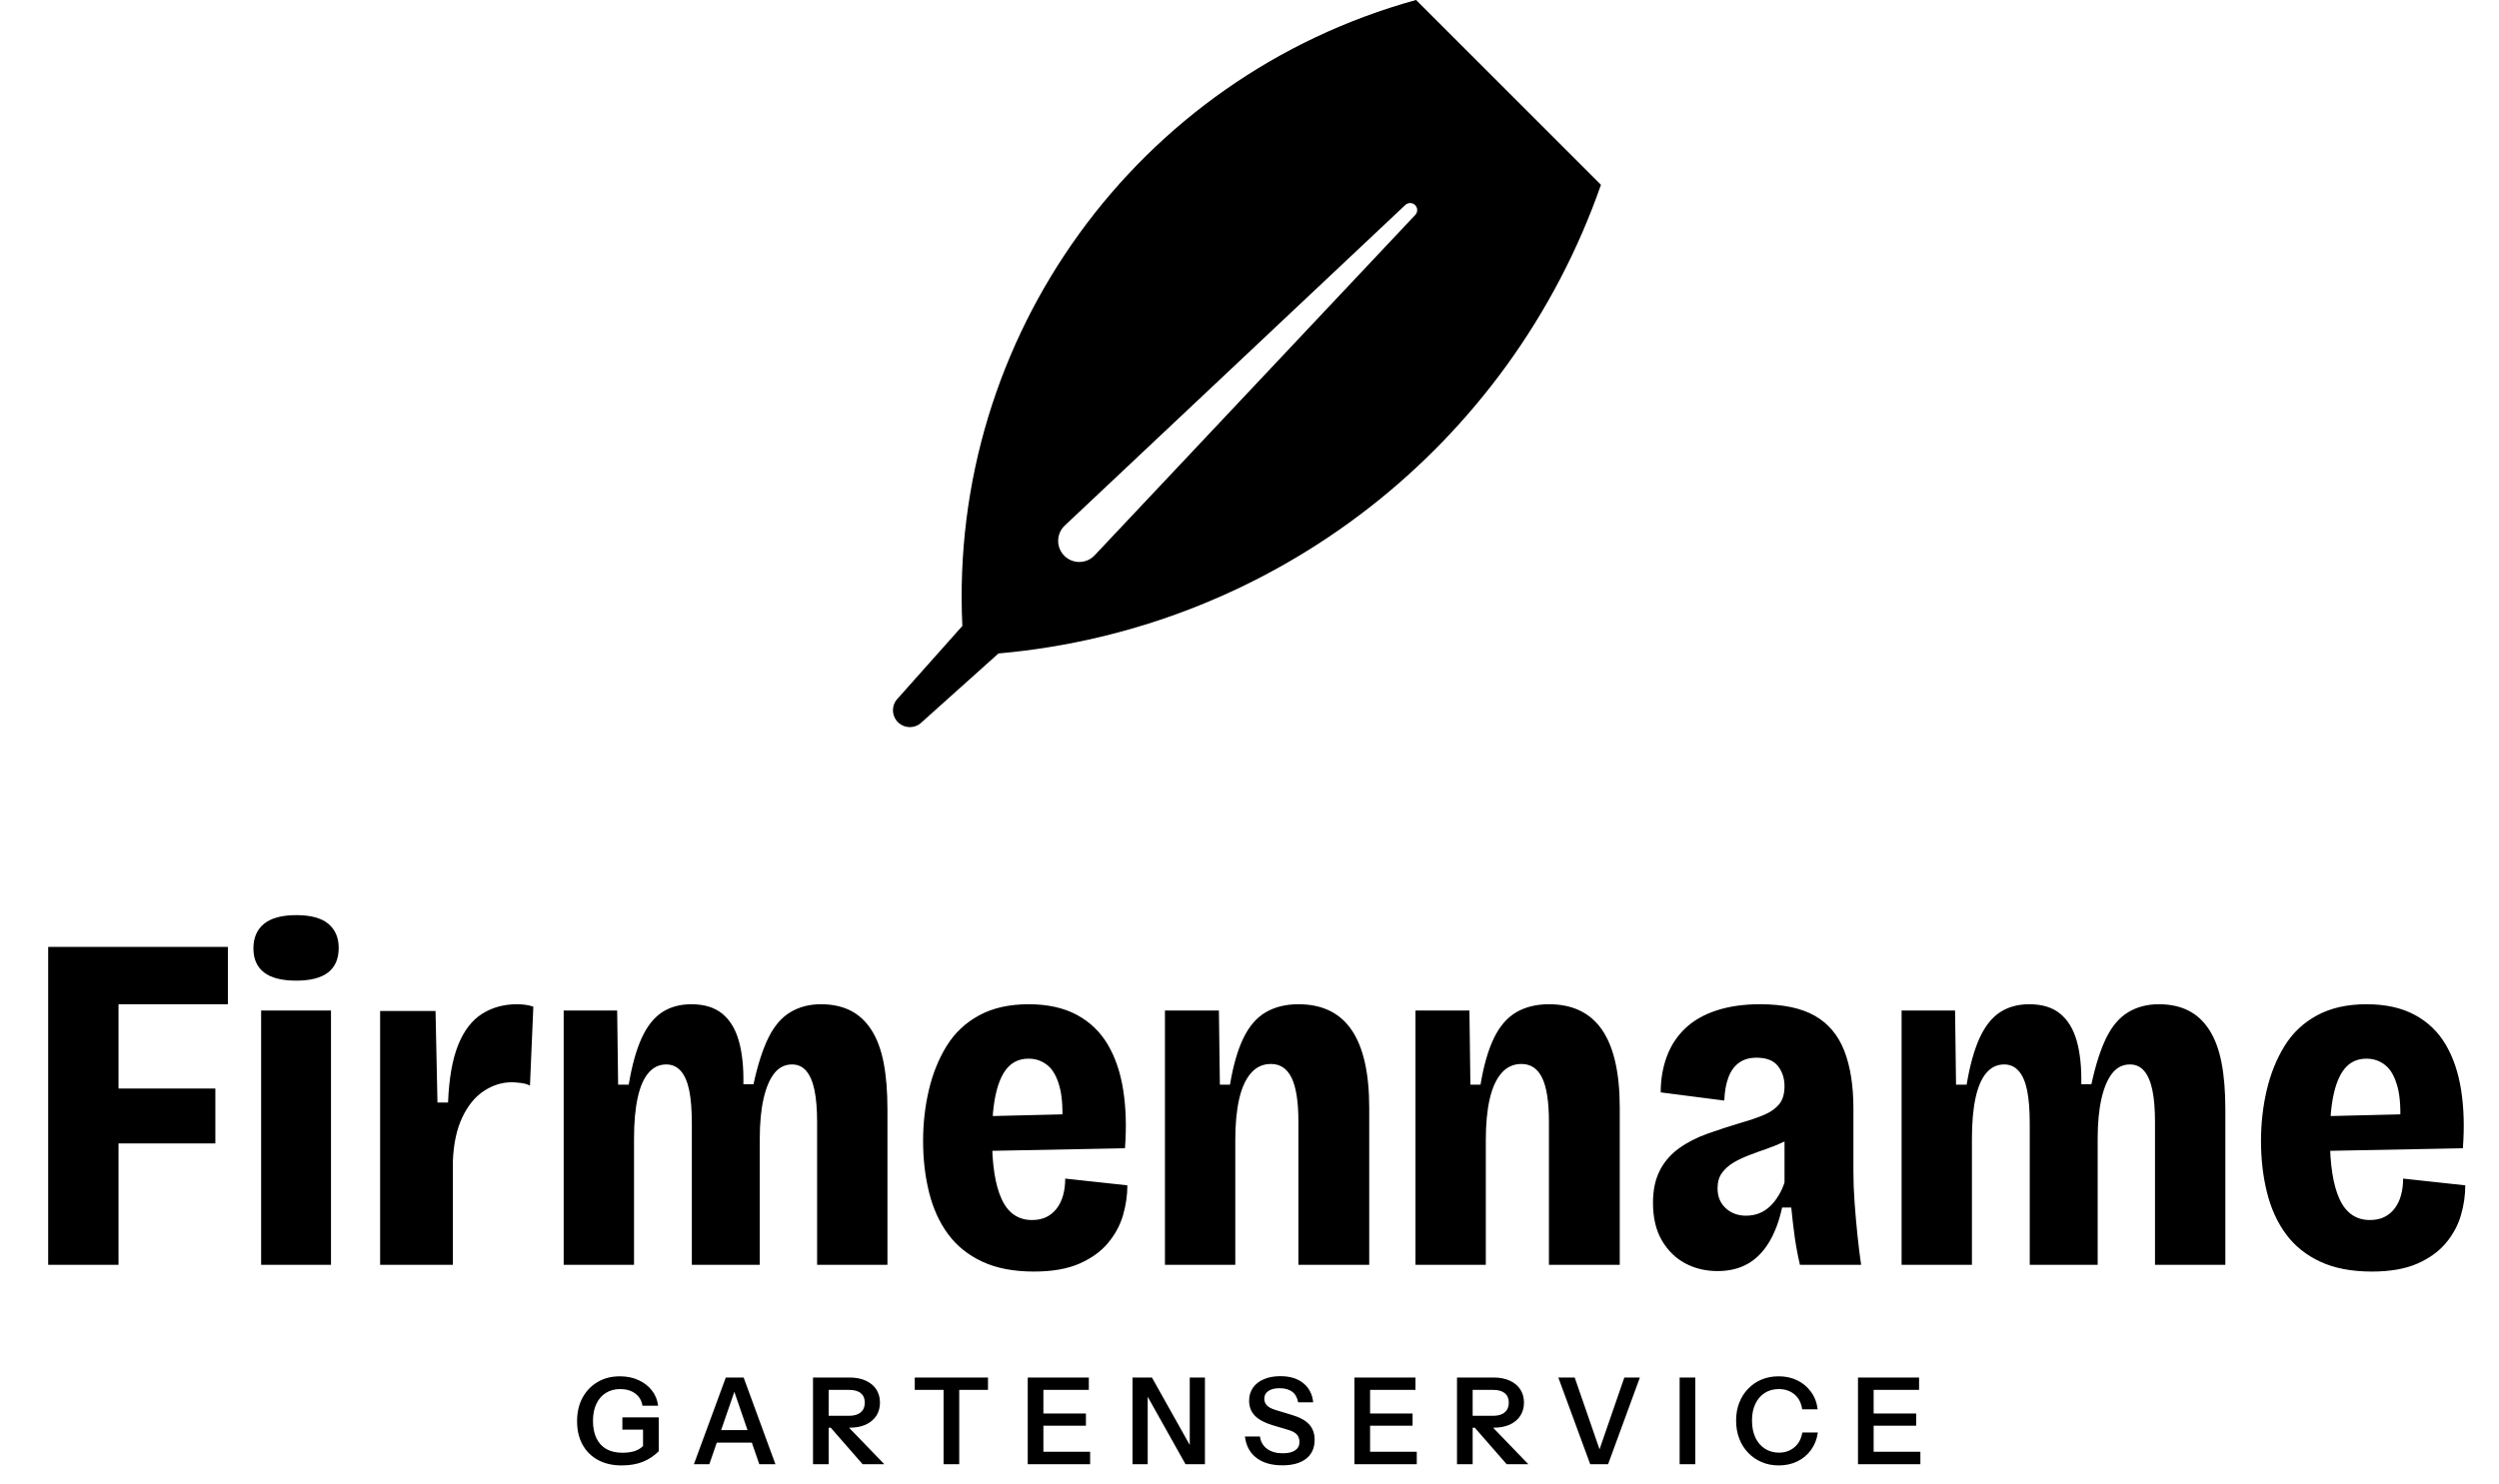
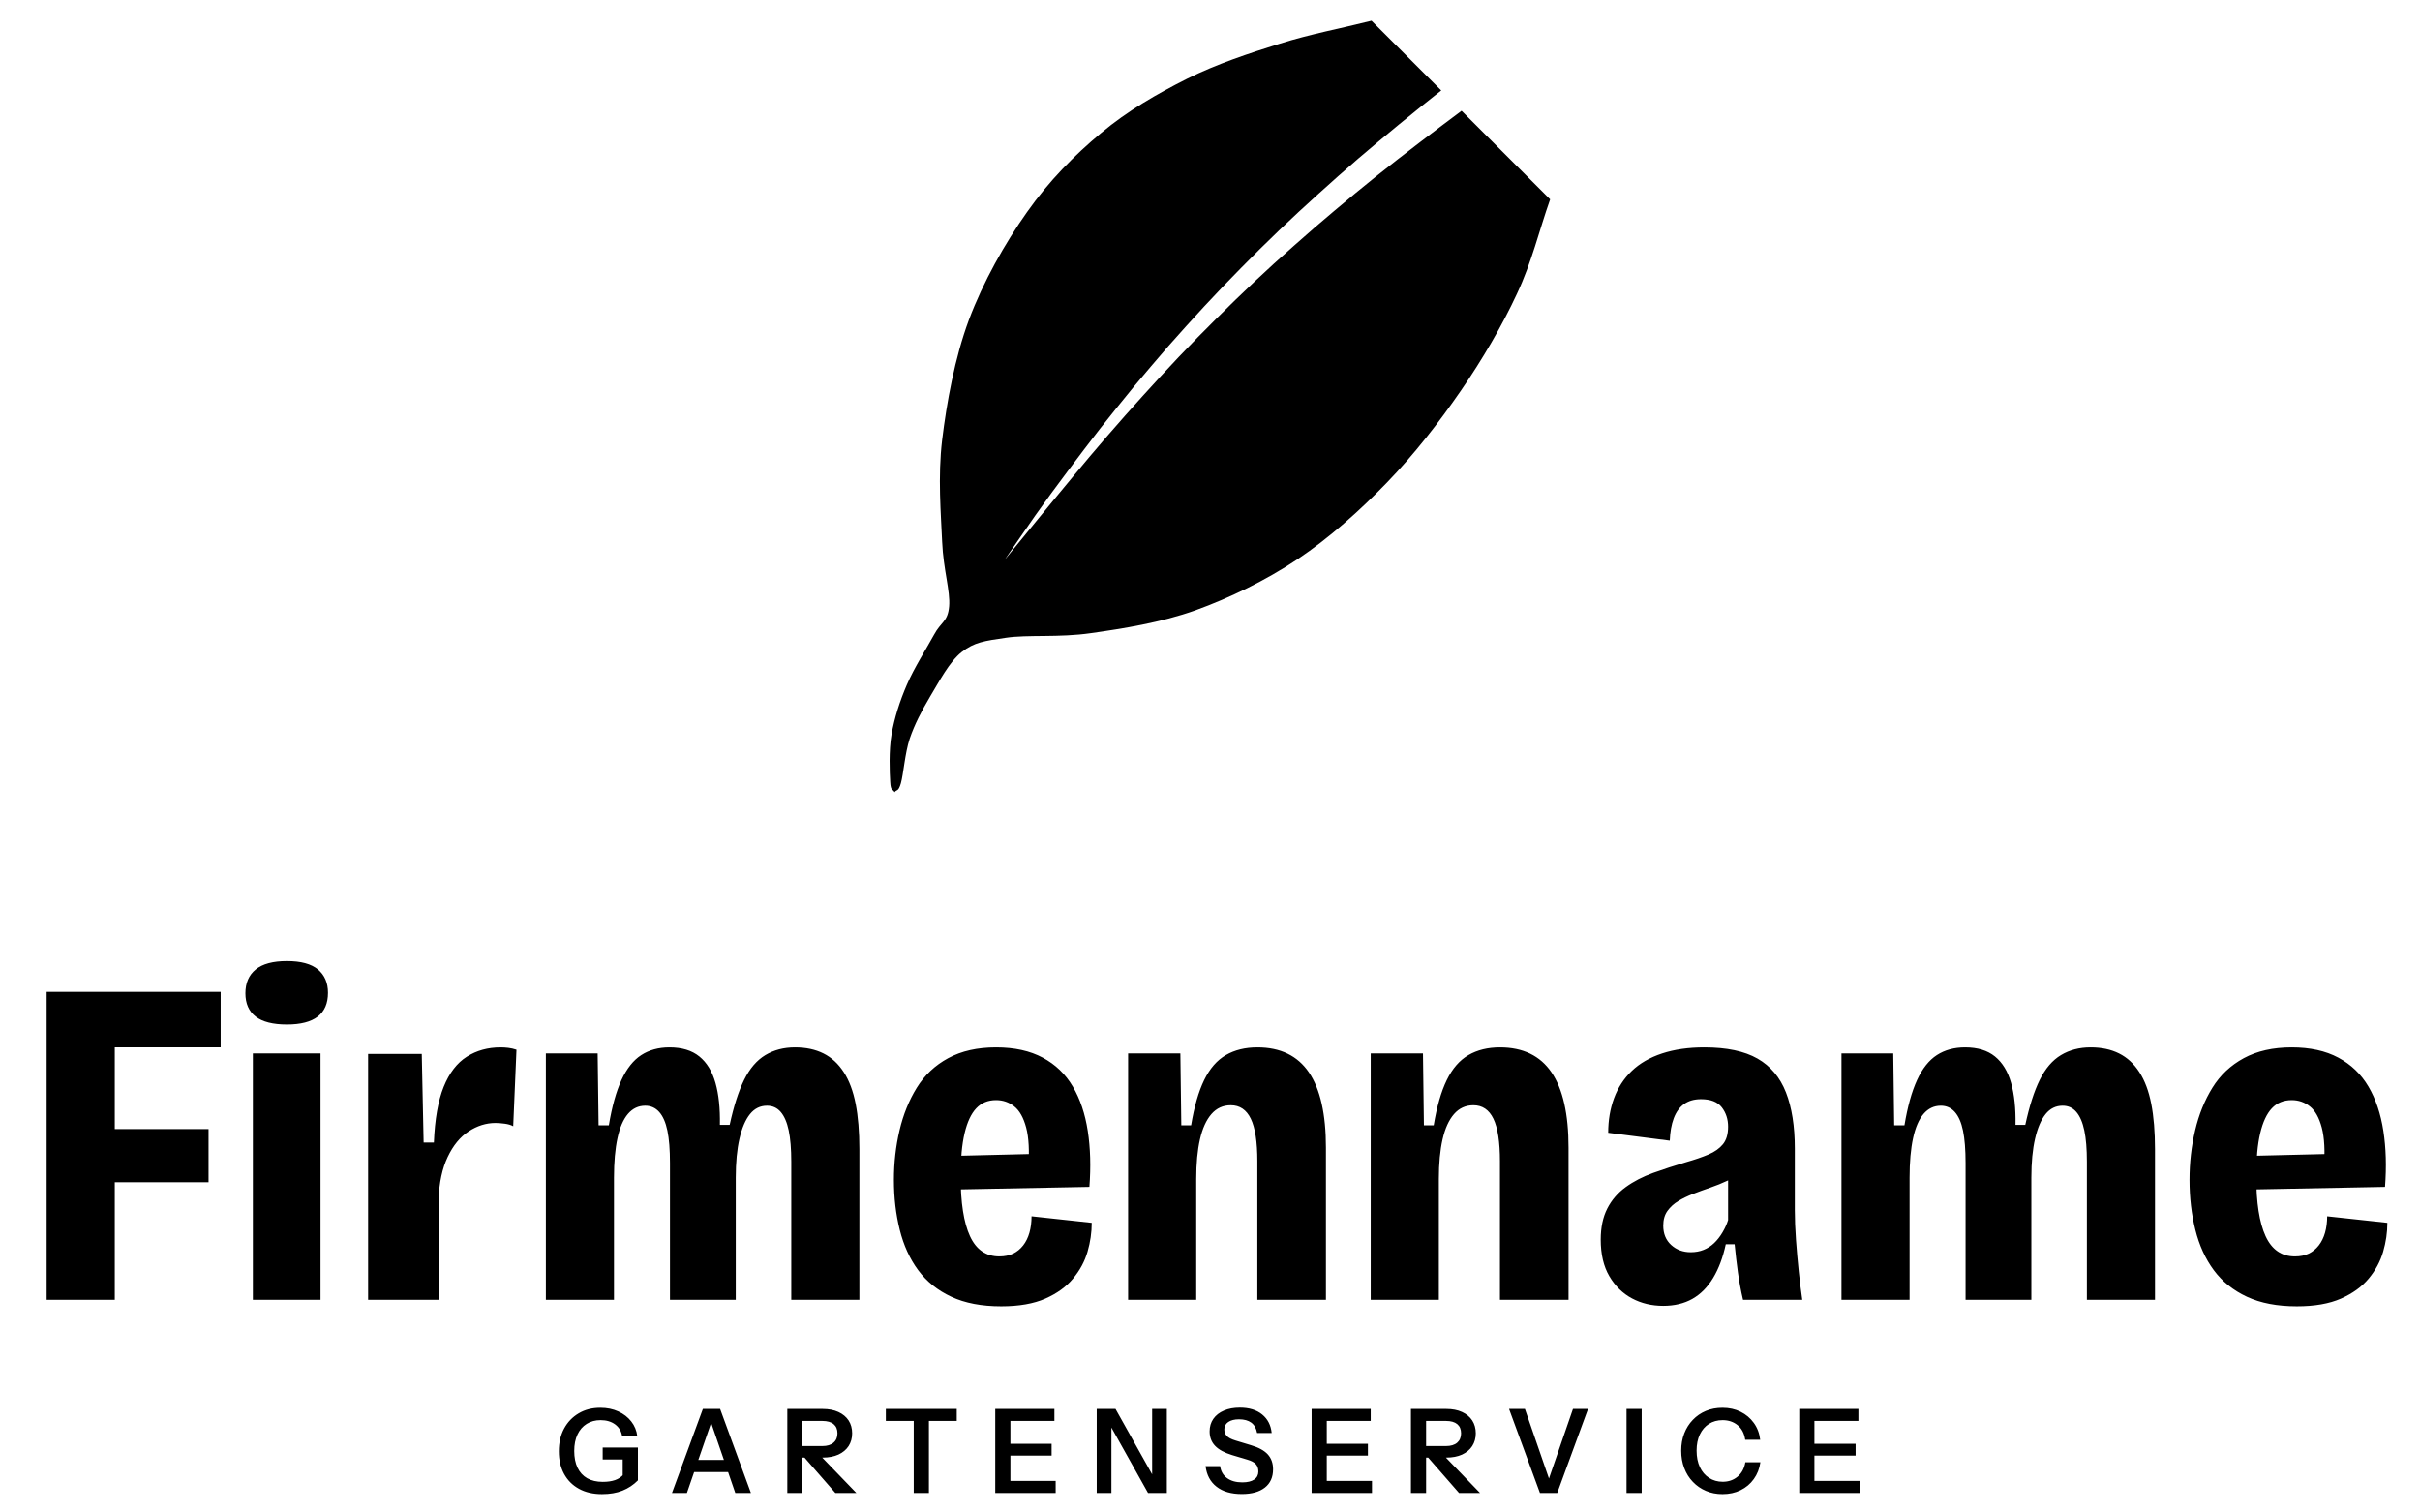
- <svg xmlns="http://www.w3.org/2000/svg" viewBox="0 0 518.7 308" width="518.7" height="308" role="img" aria-label="Firmenname Gartenservice">
-   <path fill="#000" fill-rule="evenodd" transform="translate(165.15 -18.64) scale(2.92)" d="M8.959 57.738L14.416 52.846A50 50 0 0 0 57.243 19.523L44.102 6.382A44 44 0 0 0 11.849 50.889L7.262 56.041A1.2 1.2 0 0 0 8.959 57.738ZM21.221 45.901L44.034 21.674A0.5 0.5 0 0 0 43.326 20.966L19.099 43.779A1.5 1.5 0 0 0 21.221 45.901Z" />
-   <path fill="#000" transform="translate(4 262.6)" d="M6 0V-66H20.6V0ZM12.6 -25.2V-36.6H40.7V-25.2ZM12.6 -54.1V-66H43.3V-54.1ZM50.2 0V-52.8H64.7V0ZM57.5 -59Q53 -59 50.8 -60.7Q48.6 -62.4 48.6 -65.7Q48.6 -69 50.8 -70.8Q53 -72.6 57.5 -72.6Q62 -72.6 64.15 -70.8Q66.3 -69 66.3 -65.8Q66.3 -62.4 64.1 -60.7Q61.9 -59 57.5 -59ZM74.9 0V-28.2V-52.7H86.4L86.8 -33.7H89Q89.3 -41.2 91.1 -45.65Q92.9 -50.1 96.05 -52.1Q99.2 -54.1 103.3 -54.1Q104.1 -54.1 104.95 -54Q105.8 -53.9 106.7 -53.6L106 -37.2Q105.3 -37.6 104.15 -37.75Q103 -37.9 102.2 -37.9Q99.2 -37.9 96.45 -36.1Q93.7 -34.3 91.95 -30.6Q90.2 -26.9 90 -21.5V0ZM113 0V-34V-52.8H124.1L124.3 -37.4H126.5Q127.5 -43.4 129.2 -47.1Q130.9 -50.8 133.45 -52.45Q136 -54.1 139.5 -54.1Q143.5 -54.1 145.9 -52.15Q148.3 -50.2 149.35 -46.5Q150.4 -42.8 150.3 -37.5H152.4Q153.7 -43.5 155.5 -47.15Q157.3 -50.8 160.05 -52.45Q162.8 -54.1 166.4 -54.1Q169.9 -54.1 172.5 -52.8Q175.1 -51.5 176.85 -48.8Q178.6 -46.1 179.4 -42Q180.2 -37.9 180.2 -32.3V0H165.6V-29.6Q165.6 -33.7 165.05 -36.3Q164.5 -38.9 163.35 -40.25Q162.2 -41.6 160.4 -41.6Q158.2 -41.6 156.75 -39.8Q155.3 -38 154.5 -34.55Q153.7 -31.1 153.7 -26.2V0H139.6V-29.3Q139.6 -33.6 139.05 -36.25Q138.5 -38.9 137.3 -40.25Q136.1 -41.6 134.3 -41.6Q132.1 -41.6 130.6 -39.85Q129.1 -38.1 128.35 -34.65Q127.6 -31.2 127.6 -26.2V0ZM210.6 1.4Q204.3 1.4 199.9 -0.65Q195.5 -2.7 192.8 -6.35Q190.1 -10 188.85 -15Q187.6 -20 187.6 -25.7Q187.6 -31.2 188.8 -36.3Q190 -41.4 192.5 -45.45Q195 -49.5 199.25 -51.8Q203.5 -54.1 209.5 -54.1Q215.4 -54.1 219.5 -51.9Q223.6 -49.7 225.95 -45.7Q228.3 -41.7 229.15 -36.2Q230 -30.7 229.5 -24.2L198.5 -23.6V-30.8L219.1 -31.3L216.4 -28.2Q216.8 -33.7 215.95 -36.9Q215.1 -40.1 213.4 -41.45Q211.7 -42.8 209.5 -42.8Q206.9 -42.8 205.25 -41.05Q203.6 -39.3 202.75 -35.7Q201.9 -32.1 201.9 -26.5Q201.9 -18 203.9 -13.65Q205.9 -9.3 210.2 -9.3Q211.9 -9.3 213.15 -9.9Q214.4 -10.5 215.3 -11.65Q216.2 -12.8 216.65 -14.4Q217.1 -16 217.1 -17.9L230 -16.5Q230 -13.4 229.1 -10.3Q228.2 -7.2 226 -4.55Q223.8 -1.9 220.05 -0.25Q216.3 1.4 210.6 1.4ZM237.8 0V-33V-52.8H249L249.2 -37.4H251.3Q252.3 -43.4 254.1 -47.1Q255.9 -50.8 258.75 -52.45Q261.6 -54.1 265.5 -54.1Q272.9 -54.1 276.55 -48.75Q280.2 -43.4 280.2 -32.6V0H265.5V-29.7Q265.5 -35.9 264.1 -38.8Q262.7 -41.7 259.8 -41.7Q257.3 -41.7 255.65 -39.8Q254 -37.9 253.2 -34.4Q252.4 -30.9 252.4 -25.9V0ZM289.8 0V-33V-52.8H301L301.2 -37.4H303.3Q304.3 -43.4 306.1 -47.1Q307.9 -50.8 310.75 -52.45Q313.6 -54.1 317.5 -54.1Q324.9 -54.1 328.55 -48.75Q332.2 -43.4 332.2 -32.6V0H317.5V-29.7Q317.5 -35.9 316.1 -38.8Q314.7 -41.7 311.8 -41.7Q309.3 -41.7 307.65 -39.8Q306 -37.9 305.2 -34.4Q304.4 -30.9 304.4 -25.9V0ZM352.5 1.3Q348.8 1.3 345.8 -0.3Q342.8 -1.9 340.95 -5.05Q339.1 -8.2 339.1 -12.9Q339.1 -16.8 340.5 -19.55Q341.9 -22.3 344.45 -24.15Q347 -26 350.35 -27.2Q353.7 -28.4 357.4 -29.5Q360.2 -30.3 362.2 -31.15Q364.2 -32 365.3 -33.35Q366.4 -34.7 366.4 -37.1Q366.4 -39.5 365.05 -41.25Q363.7 -43 360.6 -43Q358.4 -43 356.95 -41.95Q355.5 -40.9 354.75 -38.9Q354 -36.9 353.9 -34.1L340.7 -35.8Q340.7 -39.8 341.95 -43.2Q343.2 -46.6 345.75 -49.05Q348.3 -51.5 352.25 -52.8Q356.2 -54.1 361.3 -54.1Q368.5 -54.1 372.7 -51.7Q376.9 -49.3 378.8 -44.45Q380.7 -39.6 380.7 -32.4V-19.2Q380.7 -16.3 380.95 -12.85Q381.2 -9.4 381.55 -6.05Q381.9 -2.7 382.3 0H369.6Q368.9 -3 368.5 -5.9Q368.1 -8.8 367.8 -11.9H365.9Q365 -7.7 363.2 -4.7Q361.4 -1.7 358.75 -0.2Q356.1 1.3 352.5 1.3ZM358.4 -10.2Q359.9 -10.2 361.15 -10.7Q362.4 -11.2 363.4 -12.15Q364.4 -13.1 365.2 -14.45Q366 -15.8 366.4 -17.1V-28.3L369.5 -27.6Q368.1 -26.4 366.3 -25.55Q364.5 -24.7 362.6 -24.05Q360.7 -23.4 358.9 -22.7Q357.1 -22 355.7 -21.15Q354.3 -20.3 353.4 -19.05Q352.5 -17.8 352.5 -15.9Q352.5 -13.3 354.2 -11.75Q355.9 -10.2 358.4 -10.2ZM390.7 0V-34V-52.8H401.8L402 -37.4H404.2Q405.2 -43.4 406.9 -47.1Q408.6 -50.8 411.15 -52.45Q413.7 -54.1 417.2 -54.1Q421.2 -54.1 423.6 -52.15Q426 -50.2 427.05 -46.5Q428.1 -42.8 428 -37.5H430.1Q431.4 -43.5 433.2 -47.15Q435 -50.8 437.75 -52.45Q440.5 -54.1 444.1 -54.1Q447.6 -54.1 450.2 -52.8Q452.8 -51.5 454.55 -48.8Q456.3 -46.1 457.1 -42Q457.9 -37.9 457.9 -32.3V0H443.3V-29.6Q443.3 -33.7 442.75 -36.3Q442.2 -38.9 441.05 -40.25Q439.9 -41.6 438.1 -41.6Q435.9 -41.6 434.45 -39.8Q433 -38 432.2 -34.55Q431.4 -31.1 431.4 -26.2V0H417.3V-29.3Q417.3 -33.6 416.75 -36.25Q416.2 -38.9 415 -40.25Q413.8 -41.6 412 -41.6Q409.8 -41.6 408.3 -39.85Q406.8 -38.1 406.05 -34.65Q405.3 -31.2 405.3 -26.2V0ZM488.3 1.4Q482 1.4 477.6 -0.65Q473.2 -2.7 470.5 -6.35Q467.8 -10 466.55 -15Q465.3 -20 465.3 -25.7Q465.3 -31.2 466.5 -36.3Q467.7 -41.4 470.2 -45.45Q472.7 -49.5 476.95 -51.8Q481.2 -54.1 487.2 -54.1Q493.1 -54.1 497.2 -51.9Q501.3 -49.7 503.65 -45.7Q506 -41.7 506.85 -36.2Q507.7 -30.7 507.2 -24.2L476.2 -23.6V-30.8L496.8 -31.3L494.1 -28.2Q494.5 -33.7 493.65 -36.9Q492.8 -40.1 491.1 -41.45Q489.4 -42.8 487.2 -42.8Q484.6 -42.8 482.95 -41.05Q481.3 -39.3 480.45 -35.7Q479.6 -32.1 479.6 -26.5Q479.6 -18 481.6 -13.65Q483.6 -9.3 487.9 -9.3Q489.6 -9.3 490.85 -9.9Q492.1 -10.5 493 -11.65Q493.9 -12.8 494.35 -14.4Q494.8 -16 494.8 -17.9L507.7 -16.5Q507.7 -13.4 506.8 -10.3Q505.9 -7.2 503.7 -4.55Q501.5 -1.9 497.75 -0.25Q494 1.4 488.3 1.4Z" />
-   <path fill="#000" transform="translate(118.85 304)" d="M10.18 0.25Q7.33 0.25 5.25 -0.89Q3.18 -2.02 2.05 -4.09Q0.93 -6.15 0.93 -8.93Q0.93 -11.7 2.05 -13.79Q3.18 -15.88 5.18 -17.06Q7.18 -18.25 9.83 -18.25Q11.98 -18.25 13.69 -17.46Q15.4 -16.68 16.46 -15.31Q17.53 -13.95 17.75 -12.15H14.5Q14.25 -13.75 13 -14.68Q11.75 -15.6 9.88 -15.6Q8.18 -15.6 6.9 -14.8Q5.62 -14 4.93 -12.53Q4.23 -11.05 4.23 -9Q4.23 -6.9 4.94 -5.41Q5.65 -3.93 7.01 -3.15Q8.38 -2.38 10.35 -2.38Q11.88 -2.38 12.98 -2.76Q14.08 -3.15 14.75 -3.93L17.88 -2.7Q16.45 -1.25 14.57 -0.5Q12.7 0.25 10.18 0.25ZM14.62 -2.7V-7.95L15.4 -7.18H10.33V-9.73H17.88V-2.7ZM25.18 0 31.8 -18H34.6L28.38 0ZM38.75 0 32.55 -18H35.5L42.1 0ZM28.6 -7.08H38.45V-4.48H28.6ZM49.9 0V-18H57.5Q59.42 -18 60.85 -17.35Q62.27 -16.7 63.04 -15.53Q63.8 -14.35 63.8 -12.78Q63.8 -11.23 63.04 -10.05Q62.27 -8.88 60.85 -8.22Q59.42 -7.58 57.5 -7.58H52.45V-10.05H57.4Q58.97 -10.05 59.81 -10.78Q60.65 -11.5 60.65 -12.78Q60.65 -14.05 59.83 -14.74Q59 -15.43 57.4 -15.43H53.15V0ZM60.2 0 52.17 -9.2H55.82L64.7 0ZM77 0V-15.43H71.02V-18H86.22V-15.43H80.25V0ZM94.47 0V-18H97.72V0ZM96.02 0V-2.58H107.42V0ZM96.02 -8V-10.53H106.55V-8ZM96.02 -15.43V-18H107.15V-15.43ZM116.22 0V-18H120.25L129.02 -2.35L128.1 -2.12V-18H131.25V0H127.22L118.45 -15.65L119.37 -15.88V0ZM147.32 0.23Q143.92 0.23 141.91 -1.34Q139.9 -2.9 139.55 -5.75H142.67Q142.9 -4.1 144.15 -3.19Q145.4 -2.27 147.42 -2.27Q149.1 -2.27 149.99 -2.89Q150.87 -3.5 150.87 -4.6Q150.87 -5.58 150.32 -6.18Q149.77 -6.78 148.47 -7.15L145.22 -8.12Q142.75 -8.88 141.59 -10.1Q140.42 -11.33 140.42 -13.18Q140.42 -14.73 141.22 -15.88Q142.02 -17.03 143.49 -17.65Q144.95 -18.28 146.9 -18.28Q149.9 -18.28 151.69 -16.81Q153.47 -15.35 153.72 -12.85H150.6Q150.32 -14.35 149.35 -15.06Q148.37 -15.78 146.72 -15.78Q145.27 -15.78 144.42 -15.2Q143.57 -14.62 143.57 -13.62Q143.57 -12.8 144.09 -12.23Q144.6 -11.65 146 -11.23L149.3 -10.23Q151.77 -9.5 152.9 -8.25Q154.02 -7 154.02 -5.08Q154.02 -2.53 152.26 -1.15Q150.5 0.23 147.32 0.23ZM162.28 0V-18H165.53V0ZM163.82 0V-2.58H175.22V0ZM163.82 -8V-10.53H174.35V-8ZM163.82 -15.43V-18H174.95V-15.43ZM183.57 0V-18H191.17Q193.1 -18 194.52 -17.35Q195.95 -16.7 196.71 -15.53Q197.47 -14.35 197.47 -12.78Q197.47 -11.23 196.71 -10.05Q195.95 -8.88 194.52 -8.22Q193.1 -7.58 191.17 -7.58H186.12V-10.05H191.07Q192.65 -10.05 193.49 -10.78Q194.32 -11.5 194.32 -12.78Q194.32 -14.05 193.5 -14.74Q192.67 -15.43 191.07 -15.43H186.82V0ZM193.88 0 185.85 -9.2H189.5L198.38 0ZM211.22 0 204.6 -18H208L213.43 -2.3H212.88L218.3 -18H221.53L214.93 0ZM229.78 0V-18H233.03V0ZM250.35 0.25Q248.42 0.25 246.81 -0.44Q245.2 -1.12 244 -2.38Q242.8 -3.62 242.15 -5.33Q241.5 -7.03 241.5 -9.05Q241.5 -11.08 242.15 -12.75Q242.8 -14.43 243.99 -15.66Q245.17 -16.9 246.79 -17.58Q248.4 -18.25 250.35 -18.25Q252.5 -18.25 254.22 -17.4Q255.95 -16.55 257.06 -15.01Q258.18 -13.48 258.43 -11.4H255.22Q254.92 -13.43 253.6 -14.51Q252.27 -15.6 250.38 -15.6Q248.7 -15.6 247.45 -14.8Q246.2 -14 245.5 -12.54Q244.8 -11.08 244.8 -9.08Q244.8 -7.03 245.5 -5.54Q246.2 -4.05 247.47 -3.23Q248.75 -2.4 250.4 -2.4Q252.25 -2.4 253.57 -3.49Q254.9 -4.58 255.25 -6.58H258.47Q258.18 -4.53 257.06 -2.98Q255.95 -1.43 254.22 -0.59Q252.5 0.25 250.35 0.25ZM266.8 0V-18H270.05V0ZM268.35 0V-2.58H279.75V0ZM268.35 -8V-10.53H278.88V-8ZM268.35 -15.43V-18H279.48V-15.43Z" />
+ <svg xmlns="http://www.w3.org/2000/svg" viewBox="0 0 518.7 324" width="518.7" height="324" role="img" aria-label="Firmenname Gartenservice">
+   <g transform="translate(159.71 -14.64) scale(3.18)">
+     <path fill="#000" d="M10.07 58C9.97 57.77 9.81 57.96 9.78 57.31C9.74 56.66 9.68 55.19 9.87 54.1C10.06 53.01 10.42 51.87 10.9 50.76C11.38 49.64 12.25 48.27 12.73 47.39C13.2 46.51 13.66 46.52 13.75 45.48C13.84 44.44 13.36 43.01 13.28 41.13C13.2 39.26 12.98 36.75 13.28 34.25C13.58 31.76 14.13 28.73 15.08 26.17C16.04 23.61 17.51 21 19 18.9C20.48 16.8 22.19 15.07 23.99 13.57C25.78 12.07 27.78 10.92 29.79 9.91C31.8 8.91 33.96 8.2 36.03 7.55C38.1 6.9 40.15 6.52 42.22 6L46.92 10.7C45.98 11.45 45.03 12.2 44.1 12.97C43.17 13.73 42.25 14.51 41.33 15.29C40.42 16.08 39.52 16.87 38.63 17.68C37.74 18.48 36.86 19.3 35.99 20.13C35.13 20.96 34.27 21.8 33.43 22.66C32.59 23.51 31.76 24.38 30.94 25.26C30.13 26.14 29.32 27.03 28.53 27.93C27.74 28.84 26.96 29.76 26.19 30.68C25.43 31.61 24.67 32.55 23.92 33.5C23.18 34.46 22.44 35.42 21.72 36.39C20.99 37.36 20.27 38.34 19.57 39.33C18.87 40.32 18.19 41.34 17.49 42.34L17.49 42.34C18.26 41.41 19.02 40.47 19.78 39.54C20.55 38.61 21.31 37.67 22.08 36.75C22.85 35.82 23.62 34.9 24.41 33.99C25.2 33.08 25.99 32.18 26.8 31.29C27.6 30.4 28.42 29.52 29.24 28.65C30.07 27.78 30.91 26.92 31.76 26.08C32.61 25.23 33.47 24.4 34.35 23.57C35.22 22.75 36.11 21.94 37.01 21.15C37.91 20.35 38.82 19.56 39.74 18.79C40.66 18.01 41.59 17.25 42.53 16.49C43.48 15.74 44.43 14.99 45.39 14.26C46.35 13.52 47.32 12.8 48.29 12.07L54.26 18.04C53.51 20.16 53.03 22.26 52.02 24.41C51.02 26.56 49.7 28.82 48.24 30.94C46.78 33.06 45.09 35.24 43.25 37.14C41.42 39.03 39.38 40.86 37.23 42.3C35.08 43.73 32.67 44.9 30.35 45.74C28.03 46.57 25.43 46.98 23.3 47.28C21.17 47.59 19.03 47.37 17.58 47.59C16.13 47.8 15.45 47.89 14.6 48.55C13.75 49.22 13.06 50.58 12.47 51.55C11.89 52.53 11.42 53.43 11.09 54.4C10.77 55.38 10.67 56.79 10.5 57.39C10.33 57.99 10.21 57.8 10.07 58Z" />
+   </g>
+   <path fill="#000" transform="translate(4 278.6)" d="M6 0V-66H20.6V0ZM12.6 -25.2V-36.6H40.7V-25.2ZM12.6 -54.1V-66H43.3V-54.1ZM50.2 0V-52.8H64.7V0ZM57.5 -59Q53 -59 50.8 -60.7Q48.6 -62.4 48.6 -65.7Q48.6 -69 50.8 -70.8Q53 -72.6 57.5 -72.6Q62 -72.6 64.15 -70.8Q66.3 -69 66.3 -65.8Q66.3 -62.4 64.1 -60.7Q61.9 -59 57.5 -59ZM74.9 0V-28.2V-52.7H86.4L86.8 -33.7H89Q89.3 -41.2 91.1 -45.65Q92.9 -50.1 96.05 -52.1Q99.2 -54.1 103.3 -54.1Q104.1 -54.1 104.95 -54Q105.8 -53.9 106.7 -53.6L106 -37.2Q105.3 -37.6 104.15 -37.75Q103 -37.9 102.2 -37.9Q99.2 -37.9 96.45 -36.1Q93.7 -34.3 91.95 -30.6Q90.2 -26.9 90 -21.5V0ZM113 0V-34V-52.8H124.1L124.3 -37.4H126.5Q127.5 -43.4 129.2 -47.1Q130.9 -50.8 133.45 -52.45Q136 -54.1 139.5 -54.1Q143.5 -54.1 145.9 -52.15Q148.3 -50.2 149.35 -46.5Q150.4 -42.8 150.3 -37.5H152.4Q153.7 -43.5 155.5 -47.15Q157.3 -50.8 160.05 -52.45Q162.8 -54.1 166.4 -54.1Q169.9 -54.1 172.5 -52.8Q175.1 -51.5 176.85 -48.8Q178.6 -46.1 179.4 -42Q180.2 -37.9 180.2 -32.3V0H165.6V-29.6Q165.6 -33.7 165.05 -36.3Q164.5 -38.9 163.35 -40.25Q162.2 -41.6 160.4 -41.6Q158.2 -41.6 156.75 -39.8Q155.3 -38 154.5 -34.55Q153.7 -31.1 153.7 -26.2V0H139.6V-29.3Q139.6 -33.6 139.05 -36.25Q138.5 -38.9 137.3 -40.25Q136.1 -41.6 134.3 -41.6Q132.1 -41.6 130.6 -39.85Q129.1 -38.1 128.35 -34.65Q127.6 -31.2 127.6 -26.2V0ZM210.6 1.4Q204.3 1.4 199.9 -0.65Q195.5 -2.7 192.8 -6.35Q190.1 -10 188.85 -15Q187.6 -20 187.6 -25.7Q187.6 -31.2 188.8 -36.3Q190 -41.4 192.5 -45.45Q195 -49.5 199.25 -51.8Q203.5 -54.1 209.5 -54.1Q215.4 -54.1 219.5 -51.9Q223.6 -49.7 225.95 -45.7Q228.3 -41.7 229.15 -36.2Q230 -30.7 229.5 -24.2L198.5 -23.6V-30.8L219.1 -31.3L216.4 -28.2Q216.8 -33.7 215.95 -36.9Q215.1 -40.1 213.4 -41.45Q211.7 -42.8 209.5 -42.8Q206.9 -42.8 205.25 -41.05Q203.6 -39.3 202.75 -35.7Q201.9 -32.1 201.9 -26.5Q201.9 -18 203.9 -13.65Q205.9 -9.3 210.2 -9.3Q211.9 -9.3 213.15 -9.9Q214.4 -10.5 215.3 -11.65Q216.2 -12.8 216.65 -14.4Q217.1 -16 217.1 -17.9L230 -16.5Q230 -13.4 229.1 -10.3Q228.2 -7.2 226 -4.55Q223.8 -1.9 220.05 -0.25Q216.3 1.4 210.6 1.4ZM237.8 0V-33V-52.8H249L249.2 -37.4H251.3Q252.3 -43.4 254.1 -47.1Q255.9 -50.8 258.75 -52.45Q261.6 -54.1 265.5 -54.1Q272.9 -54.1 276.55 -48.75Q280.2 -43.4 280.2 -32.6V0H265.5V-29.7Q265.5 -35.9 264.1 -38.8Q262.7 -41.7 259.8 -41.7Q257.3 -41.7 255.65 -39.8Q254 -37.9 253.2 -34.4Q252.4 -30.9 252.4 -25.9V0ZM289.8 0V-33V-52.8H301L301.2 -37.4H303.3Q304.3 -43.4 306.1 -47.1Q307.9 -50.8 310.75 -52.45Q313.6 -54.1 317.5 -54.1Q324.9 -54.1 328.55 -48.75Q332.2 -43.4 332.2 -32.6V0H317.5V-29.7Q317.5 -35.9 316.1 -38.8Q314.7 -41.7 311.8 -41.7Q309.3 -41.7 307.65 -39.8Q306 -37.9 305.2 -34.4Q304.4 -30.9 304.4 -25.9V0ZM352.5 1.3Q348.8 1.3 345.8 -0.3Q342.8 -1.9 340.95 -5.05Q339.1 -8.2 339.1 -12.9Q339.1 -16.8 340.5 -19.55Q341.9 -22.3 344.45 -24.15Q347 -26 350.35 -27.2Q353.7 -28.4 357.4 -29.5Q360.2 -30.3 362.2 -31.15Q364.2 -32 365.3 -33.35Q366.4 -34.7 366.4 -37.1Q366.4 -39.5 365.05 -41.25Q363.7 -43 360.6 -43Q358.4 -43 356.95 -41.95Q355.5 -40.9 354.75 -38.9Q354 -36.9 353.9 -34.1L340.7 -35.8Q340.7 -39.8 341.95 -43.2Q343.2 -46.6 345.75 -49.05Q348.3 -51.5 352.25 -52.8Q356.2 -54.1 361.3 -54.1Q368.5 -54.1 372.7 -51.7Q376.9 -49.3 378.8 -44.45Q380.7 -39.6 380.7 -32.4V-19.2Q380.7 -16.3 380.95 -12.85Q381.2 -9.4 381.55 -6.05Q381.9 -2.7 382.3 0H369.6Q368.9 -3 368.5 -5.9Q368.1 -8.8 367.8 -11.9H365.9Q365 -7.7 363.2 -4.7Q361.4 -1.7 358.75 -0.2Q356.1 1.3 352.5 1.3ZM358.4 -10.2Q359.9 -10.2 361.15 -10.7Q362.4 -11.2 363.4 -12.15Q364.4 -13.1 365.2 -14.45Q366 -15.8 366.4 -17.1V-28.3L369.5 -27.6Q368.1 -26.4 366.3 -25.55Q364.5 -24.7 362.6 -24.05Q360.7 -23.4 358.9 -22.7Q357.1 -22 355.7 -21.15Q354.3 -20.3 353.4 -19.05Q352.5 -17.8 352.5 -15.9Q352.5 -13.3 354.2 -11.75Q355.9 -10.2 358.4 -10.2ZM390.7 0V-34V-52.8H401.8L402 -37.4H404.2Q405.2 -43.4 406.9 -47.1Q408.6 -50.8 411.15 -52.45Q413.7 -54.1 417.2 -54.1Q421.2 -54.1 423.6 -52.15Q426 -50.2 427.05 -46.5Q428.1 -42.8 428 -37.5H430.1Q431.4 -43.5 433.2 -47.15Q435 -50.8 437.75 -52.45Q440.5 -54.1 444.1 -54.1Q447.6 -54.1 450.2 -52.8Q452.8 -51.5 454.55 -48.8Q456.3 -46.1 457.1 -42Q457.9 -37.9 457.9 -32.3V0H443.3V-29.6Q443.3 -33.7 442.75 -36.3Q442.2 -38.9 441.05 -40.25Q439.9 -41.6 438.1 -41.6Q435.9 -41.6 434.45 -39.8Q433 -38 432.2 -34.55Q431.4 -31.1 431.4 -26.2V0H417.3V-29.3Q417.3 -33.6 416.75 -36.25Q416.2 -38.9 415 -40.25Q413.8 -41.6 412 -41.6Q409.8 -41.6 408.3 -39.85Q406.8 -38.1 406.05 -34.65Q405.3 -31.2 405.3 -26.2V0ZM488.3 1.4Q482 1.4 477.6 -0.65Q473.2 -2.7 470.5 -6.35Q467.8 -10 466.55 -15Q465.3 -20 465.3 -25.7Q465.3 -31.2 466.5 -36.3Q467.7 -41.4 470.2 -45.45Q472.7 -49.5 476.95 -51.8Q481.2 -54.1 487.2 -54.1Q493.1 -54.1 497.2 -51.9Q501.3 -49.7 503.65 -45.7Q506 -41.7 506.85 -36.2Q507.7 -30.7 507.2 -24.2L476.2 -23.6V-30.8L496.8 -31.3L494.1 -28.2Q494.5 -33.7 493.65 -36.9Q492.8 -40.1 491.1 -41.45Q489.4 -42.8 487.2 -42.8Q484.6 -42.8 482.95 -41.05Q481.3 -39.3 480.45 -35.7Q479.6 -32.1 479.6 -26.5Q479.6 -18 481.6 -13.65Q483.6 -9.3 487.9 -9.3Q489.6 -9.3 490.85 -9.9Q492.1 -10.5 493 -11.65Q493.9 -12.8 494.35 -14.4Q494.8 -16 494.8 -17.9L507.7 -16.5Q507.7 -13.4 506.8 -10.3Q505.9 -7.2 503.7 -4.55Q501.5 -1.9 497.75 -0.25Q494 1.4 488.3 1.4Z" />
+   <path fill="#000" transform="translate(118.85 320)" d="M10.18 0.25Q7.33 0.25 5.25 -0.89Q3.18 -2.02 2.05 -4.09Q0.93 -6.15 0.93 -8.93Q0.93 -11.7 2.05 -13.79Q3.18 -15.88 5.18 -17.06Q7.18 -18.25 9.83 -18.25Q11.98 -18.25 13.69 -17.46Q15.4 -16.68 16.46 -15.31Q17.53 -13.95 17.75 -12.15H14.5Q14.25 -13.75 13 -14.68Q11.75 -15.6 9.88 -15.6Q8.18 -15.6 6.9 -14.8Q5.62 -14 4.93 -12.53Q4.23 -11.05 4.23 -9Q4.23 -6.9 4.94 -5.41Q5.65 -3.93 7.01 -3.15Q8.38 -2.38 10.35 -2.38Q11.88 -2.38 12.98 -2.76Q14.08 -3.15 14.75 -3.93L17.88 -2.7Q16.45 -1.25 14.57 -0.5Q12.7 0.25 10.18 0.25ZM14.62 -2.7V-7.95L15.4 -7.18H10.33V-9.73H17.88V-2.7ZM25.18 0 31.8 -18H34.6L28.38 0ZM38.75 0 32.55 -18H35.5L42.1 0ZM28.6 -7.08H38.45V-4.48H28.6ZM49.9 0V-18H57.5Q59.42 -18 60.85 -17.35Q62.27 -16.7 63.04 -15.53Q63.8 -14.35 63.8 -12.78Q63.8 -11.23 63.04 -10.05Q62.27 -8.88 60.85 -8.22Q59.42 -7.58 57.5 -7.58H52.45V-10.05H57.4Q58.97 -10.05 59.81 -10.78Q60.65 -11.5 60.65 -12.78Q60.65 -14.05 59.83 -14.74Q59 -15.43 57.4 -15.43H53.15V0ZM60.2 0 52.17 -9.2H55.82L64.7 0ZM77 0V-15.43H71.02V-18H86.22V-15.43H80.25V0ZM94.47 0V-18H97.72V0ZM96.02 0V-2.58H107.42V0ZM96.02 -8V-10.53H106.55V-8ZM96.02 -15.43V-18H107.15V-15.43ZM116.22 0V-18H120.25L129.02 -2.35L128.1 -2.12V-18H131.25V0H127.22L118.45 -15.65L119.37 -15.88V0ZM147.32 0.23Q143.92 0.23 141.91 -1.34Q139.9 -2.9 139.55 -5.75H142.67Q142.9 -4.1 144.15 -3.19Q145.4 -2.27 147.42 -2.27Q149.1 -2.27 149.99 -2.89Q150.87 -3.5 150.87 -4.6Q150.87 -5.58 150.32 -6.18Q149.77 -6.78 148.47 -7.15L145.22 -8.12Q142.75 -8.88 141.59 -10.1Q140.42 -11.33 140.42 -13.18Q140.42 -14.73 141.22 -15.88Q142.02 -17.03 143.49 -17.65Q144.95 -18.28 146.9 -18.28Q149.9 -18.28 151.69 -16.81Q153.47 -15.35 153.72 -12.85H150.6Q150.32 -14.35 149.35 -15.06Q148.37 -15.78 146.72 -15.78Q145.27 -15.78 144.42 -15.2Q143.57 -14.62 143.57 -13.62Q143.57 -12.8 144.09 -12.23Q144.6 -11.65 146 -11.23L149.3 -10.23Q151.77 -9.5 152.9 -8.25Q154.02 -7 154.02 -5.08Q154.02 -2.53 152.26 -1.15Q150.5 0.23 147.32 0.23ZM162.28 0V-18H165.53V0ZM163.82 0V-2.58H175.22V0ZM163.82 -8V-10.53H174.35V-8ZM163.82 -15.43V-18H174.95V-15.43ZM183.57 0V-18H191.17Q193.1 -18 194.52 -17.35Q195.95 -16.7 196.71 -15.53Q197.47 -14.35 197.47 -12.78Q197.47 -11.23 196.71 -10.05Q195.95 -8.88 194.52 -8.22Q193.1 -7.58 191.17 -7.58H186.12V-10.05H191.07Q192.65 -10.05 193.49 -10.78Q194.32 -11.5 194.32 -12.78Q194.32 -14.05 193.5 -14.74Q192.67 -15.43 191.07 -15.43H186.82V0ZM193.88 0 185.85 -9.2H189.5L198.38 0ZM211.22 0 204.6 -18H208L213.43 -2.3H212.88L218.3 -18H221.53L214.93 0ZM229.78 0V-18H233.03V0ZM250.35 0.25Q248.42 0.25 246.81 -0.44Q245.2 -1.12 244 -2.38Q242.8 -3.62 242.15 -5.33Q241.5 -7.03 241.5 -9.05Q241.5 -11.08 242.15 -12.75Q242.8 -14.43 243.99 -15.66Q245.17 -16.9 246.79 -17.58Q248.4 -18.25 250.35 -18.25Q252.5 -18.25 254.22 -17.4Q255.95 -16.55 257.06 -15.01Q258.18 -13.48 258.43 -11.4H255.22Q254.92 -13.43 253.6 -14.51Q252.27 -15.6 250.38 -15.6Q248.7 -15.6 247.45 -14.8Q246.2 -14 245.5 -12.54Q244.8 -11.08 244.8 -9.08Q244.8 -7.03 245.5 -5.54Q246.2 -4.05 247.47 -3.23Q248.75 -2.4 250.4 -2.4Q252.25 -2.4 253.57 -3.49Q254.9 -4.58 255.25 -6.58H258.47Q258.18 -4.53 257.06 -2.98Q255.95 -1.43 254.22 -0.59Q252.5 0.25 250.35 0.25ZM266.8 0V-18H270.05V0ZM268.35 0V-2.58H279.75V0ZM268.35 -8V-10.53H278.88V-8ZM268.35 -15.43V-18H279.48V-15.43Z" />
</svg>
